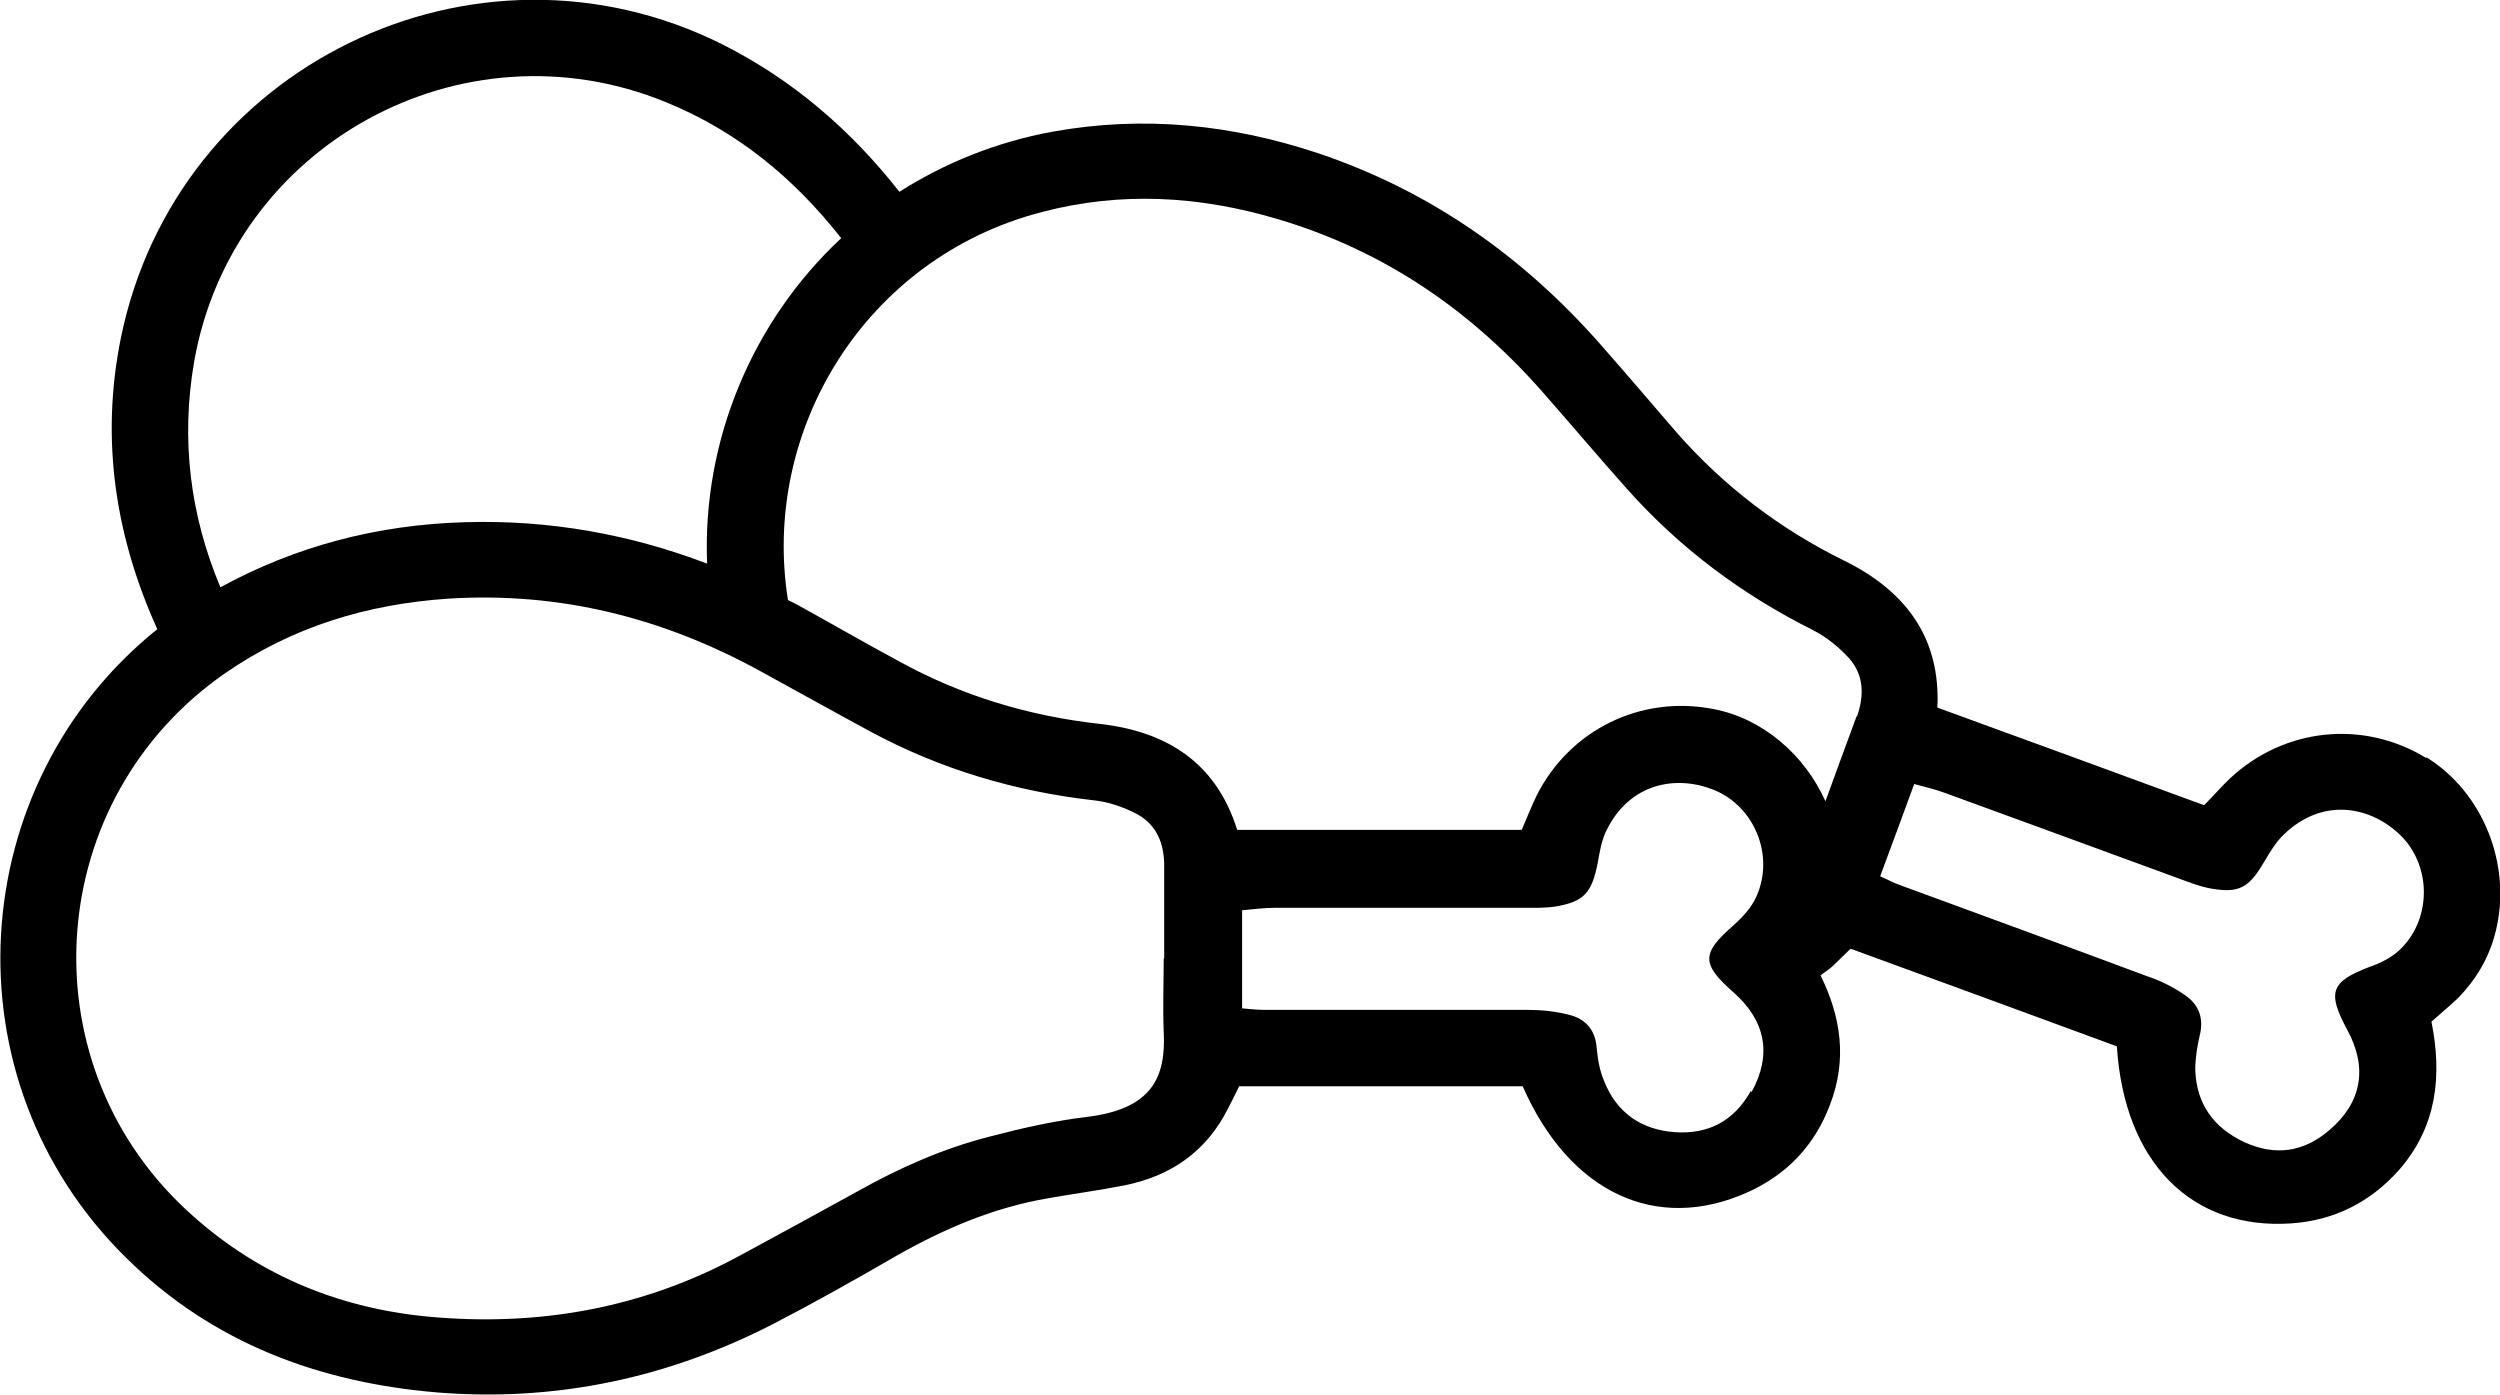
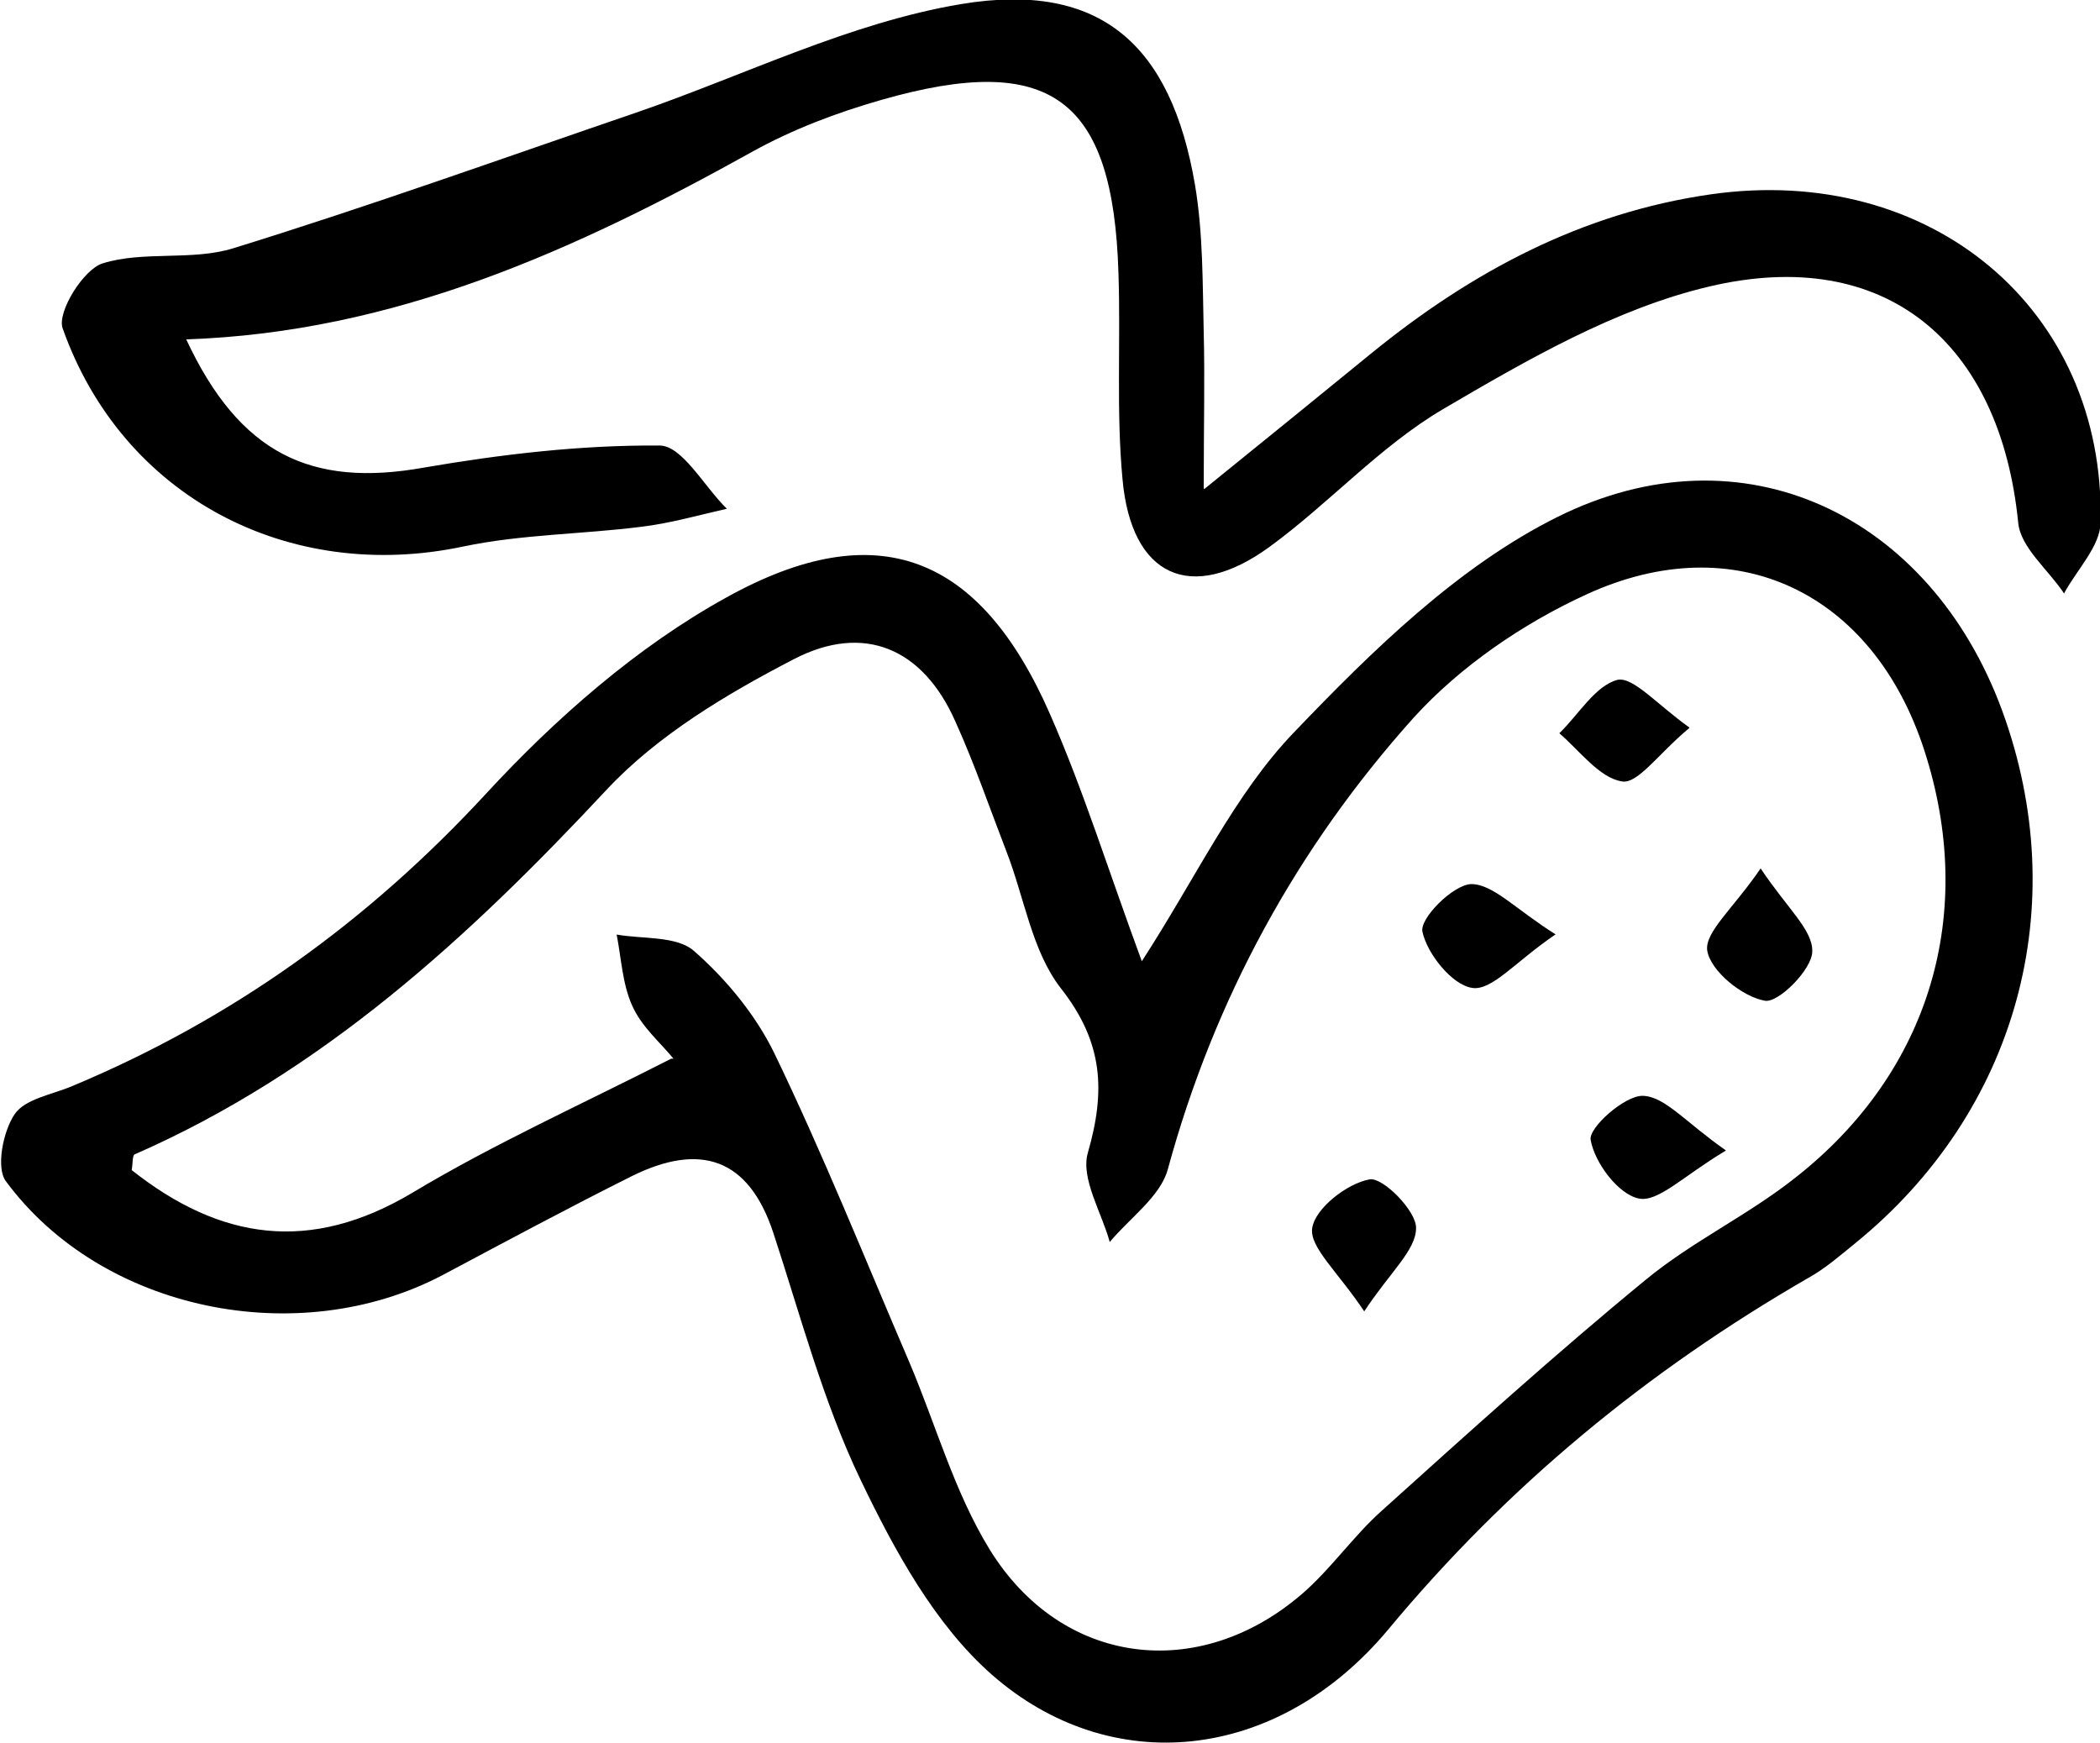
- <svg xmlns="http://www.w3.org/2000/svg" id="Capa_2" viewBox="0 0 50.7 28.28">
+ <svg xmlns="http://www.w3.org/2000/svg" id="Capa_2" viewBox="0 0 36.2 30.04">
  <g id="Capa_1-2">
-     <path d="M49.2,15.37c-1.28-.78-2.88-.61-3.98.42-.18.17-.35.37-.52.54-1.82-.67-3.6-1.32-5.41-1.98.07-1.44-.67-2.38-1.89-2.98-1.3-.64-2.43-1.5-3.39-2.59-.51-.59-1.02-1.19-1.53-1.77-1.58-1.8-3.46-3.13-5.74-3.9-1.77-.59-3.56-.77-5.39-.44-1.15.21-2.2.64-3.11,1.22-.98-1.25-2.16-2.27-3.59-2.99C9.63-1.61,3.57,1.34,2.45,6.86c-.42,2.08-.1,4.04.74,5.9-3.91,3.14-4.33,9.11-.63,12.75,1.75,1.73,3.92,2.53,6.32,2.73,2.39.19,4.66-.29,6.8-1.39.83-.43,1.65-.89,2.46-1.36.98-.56,2-1,3.12-1.19.51-.09,1.03-.16,1.54-.26.95-.19,1.67-.69,2.11-1.57.07-.14.14-.27.22-.44h5.75c.95,2.16,2.71,2.98,4.56,2.15.8-.36,1.36-.95,1.67-1.77.36-.93.22-1.8-.19-2.63.09-.07.18-.12.26-.2.11-.11.22-.21.35-.34,1.81.66,3.61,1.32,5.4,1.98.15,2.36,1.52,3.73,3.54,3.59.87-.06,1.6-.43,2.18-1.08.77-.88.88-1.91.66-3.01.19-.17.37-.32.54-.48.37-.38.63-.82.76-1.34.34-1.35-.25-2.83-1.4-3.54ZM3.94,7.32C4.72,2.93,9.37.38,13.5,2.07c1.45.59,2.6,1.54,3.56,2.76-1.8,1.68-2.82,4.1-2.72,6.6-1.55-.59-3.18-.89-4.9-.84-1.78.05-3.43.48-4.97,1.32-.61-1.45-.81-2.99-.53-4.59ZM23.6,19.43h0c0,.5-.02.99,0,1.49.05.93-.24,1.57-1.55,1.73-.67.08-1.33.23-1.98.4-.94.24-1.82.63-2.66,1.1-.8.44-1.6.88-2.4,1.31-1.98,1.08-4.12,1.45-6.34,1.24-1.86-.18-3.52-.88-4.91-2.18-3.26-3.05-2.86-8.33.81-10.87,1.36-.94,2.88-1.4,4.53-1.51,2.26-.14,4.34.39,6.3,1.46.75.41,1.5.83,2.26,1.24,1.41.76,2.93,1.21,4.52,1.39.3.03.61.14.88.28.4.22.55.6.55,1.05,0,.63,0,1.25,0,1.88ZM35.51,22.12c-.34.61-.86.89-1.55.84-.68-.05-1.18-.4-1.43-1.04-.09-.21-.13-.45-.15-.68-.03-.36-.23-.58-.56-.66-.27-.07-.56-.1-.84-.1-1.77,0-3.55,0-5.32,0-.13,0-.26-.01-.47-.03v-1.99c.23-.02.45-.05.67-.05,1.67,0,3.34,0,5.01,0,.23,0,.47.01.7-.03.56-.1.71-.28.83-.87.04-.23.08-.47.18-.67.47-.96,1.41-1.13,2.18-.82.83.34,1.23,1.34.86,2.16-.1.23-.29.43-.48.6-.63.55-.64.77.01,1.34.66.58.79,1.27.37,2.03ZM37.65,14.53c-.21.57-.42,1.14-.63,1.72-.42-.94-1.27-1.68-2.27-1.87-1.47-.29-2.92.42-3.59,1.76-.11.23-.2.46-.3.69h-5.77c-.43-1.38-1.45-2-2.79-2.15-1.44-.16-2.8-.57-4.07-1.27-.69-.37-1.36-.76-2.05-1.14-.07-.04-.14-.07-.2-.1-.55-3.44,1.56-6.94,5.15-7.87,1.6-.42,3.18-.33,4.77.14,2.17.64,3.94,1.86,5.41,3.54.57.65,1.12,1.3,1.69,1.94,1.07,1.2,2.33,2.14,3.77,2.86.27.14.52.34.73.57.3.34.31.75.16,1.18ZM48.71,19.22c-.17.18-.42.31-.66.39-.78.3-.86.51-.45,1.27.42.77.3,1.47-.35,2.03-.53.46-1.11.54-1.74.25-.62-.29-.97-.78-.99-1.47,0-.23.04-.47.09-.69.09-.35-.02-.63-.3-.82-.23-.16-.49-.29-.76-.38-1.66-.62-3.33-1.23-4.99-1.84-.12-.04-.24-.1-.43-.19.24-.64.45-1.22.69-1.87.22.06.44.11.65.19,1.57.57,3.14,1.15,4.7,1.72.22.08.44.17.67.21.57.1.77-.02,1.07-.53.12-.2.24-.41.41-.57.77-.74,1.71-.58,2.32-.02.66.6.69,1.68.07,2.32Z" />
+     <path d="M19.67,16.59c.96-1.48,1.61-2.9,2.64-3.97,1.35-1.41,2.83-2.86,4.54-3.71,3.2-1.59,6.42-.03,7.66,3.33,1.24,3.38.26,6.93-2.54,9.2-.26.21-.51.43-.8.59-2.77,1.6-5.17,3.57-7.24,6.06-1.92,2.3-4.79,2.57-6.83.78-.98-.86-1.68-2.14-2.26-3.35-.65-1.35-1.04-2.84-1.51-4.27-.43-1.3-1.27-1.55-2.43-.98-1.1.55-2.18,1.13-3.27,1.71-2.49,1.31-5.88.62-7.53-1.62-.17-.23-.05-.85.15-1.15.18-.27.65-.34,1-.49,2.75-1.15,5.09-2.83,7.13-5.04,1.2-1.3,2.6-2.53,4.14-3.38,2.61-1.45,4.38-.73,5.58,2.01.58,1.32,1.01,2.71,1.59,4.28ZM11.61,18.25c-.22-.27-.55-.55-.71-.91-.17-.37-.19-.82-.27-1.23.45.08,1.03.02,1.33.28.56.49,1.07,1.11,1.39,1.77.84,1.74,1.56,3.54,2.32,5.31.46,1.08.78,2.25,1.39,3.24,1.24,2.01,3.6,2.3,5.38.77.5-.43.88-.99,1.37-1.43,1.5-1.35,3-2.71,4.56-3.99.8-.66,1.76-1.11,2.58-1.76,2.33-1.83,3.13-4.57,2.22-7.37-.88-2.71-3.25-3.87-5.83-2.68-1.09.5-2.17,1.24-2.97,2.12-2.01,2.24-3.44,4.85-4.24,7.79-.13.47-.66.84-1,1.25-.14-.51-.5-1.09-.38-1.53.31-1.07.27-1.91-.46-2.84-.5-.64-.63-1.56-.94-2.36-.29-.75-.55-1.51-.88-2.24-.56-1.27-1.58-1.7-2.78-1.08-1.16.6-2.35,1.31-3.23,2.25-2.38,2.55-4.9,4.87-8.14,6.29-.04.02-.03.17-.05.27,1.53,1.21,3.08,1.44,4.84.39,1.4-.84,2.91-1.52,4.46-2.31Z" />
+     <path d="M20.76,8.43c1.15-.93,2.01-1.63,2.88-2.34,1.72-1.4,3.62-2.42,5.85-2.74,3.78-.54,6.8,1.97,6.72,5.65,0,.41-.41.82-.63,1.23-.27-.41-.75-.79-.79-1.22-.31-3.11-2.29-4.79-5.33-4.07-1.61.38-3.13,1.26-4.58,2.11-1.09.64-1.97,1.63-3,2.38-1.35.98-2.38.51-2.53-1.17-.11-1.17-.03-2.37-.07-3.55-.09-3.02-1.17-3.82-4.08-2.99-.77.22-1.54.51-2.24.9-3.04,1.69-6.16,3.11-9.75,3.23.92,1.97,2.15,2.56,4.1,2.21,1.34-.23,2.7-.39,4.06-.38.39,0,.77.71,1.16,1.09-.49.11-.97.25-1.47.31-1.02.13-2.07.13-3.07.34-3.01.64-5.88-.85-6.91-3.76-.1-.28.36-1.02.69-1.12.7-.22,1.54-.04,2.25-.26,2.33-.72,4.64-1.55,6.95-2.34,1.86-.64,3.68-1.55,5.6-1.87,2.41-.4,3.62.71,4.03,3.12.14.83.13,1.7.15,2.55.02.78,0,1.56,0,2.68Z" />
+     <path d="M26.81,16.11c-.69.47-1.09.97-1.43.92-.35-.05-.78-.59-.86-.97-.05-.23.53-.81.84-.82.38,0,.76.43,1.46.87Z" />
+     <path d="M30.35,14.97c.46.69.9,1.06.89,1.43,0,.31-.59.9-.82.85-.39-.07-.93-.51-.99-.86-.05-.32.45-.73.92-1.42Z" />
+     <path d="M29.74,19.84c-.72.43-1.16.89-1.49.82-.35-.07-.76-.61-.83-1.01-.04-.21.59-.77.9-.76.38.01.74.46,1.43.94Z" />
+     <path d="M23.52,22.61c-.46-.69-.95-1.11-.9-1.44.05-.34.6-.77.99-.84.23-.04.81.55.8.84,0,.38-.44.75-.89,1.43Z" />
+     <path d="M29.12,12.55c-.53.44-.89.97-1.16.92-.39-.06-.73-.53-1.08-.83.33-.32.62-.82,1-.92.27-.06.68.42,1.24.82Z" />
  </g>
</svg>
